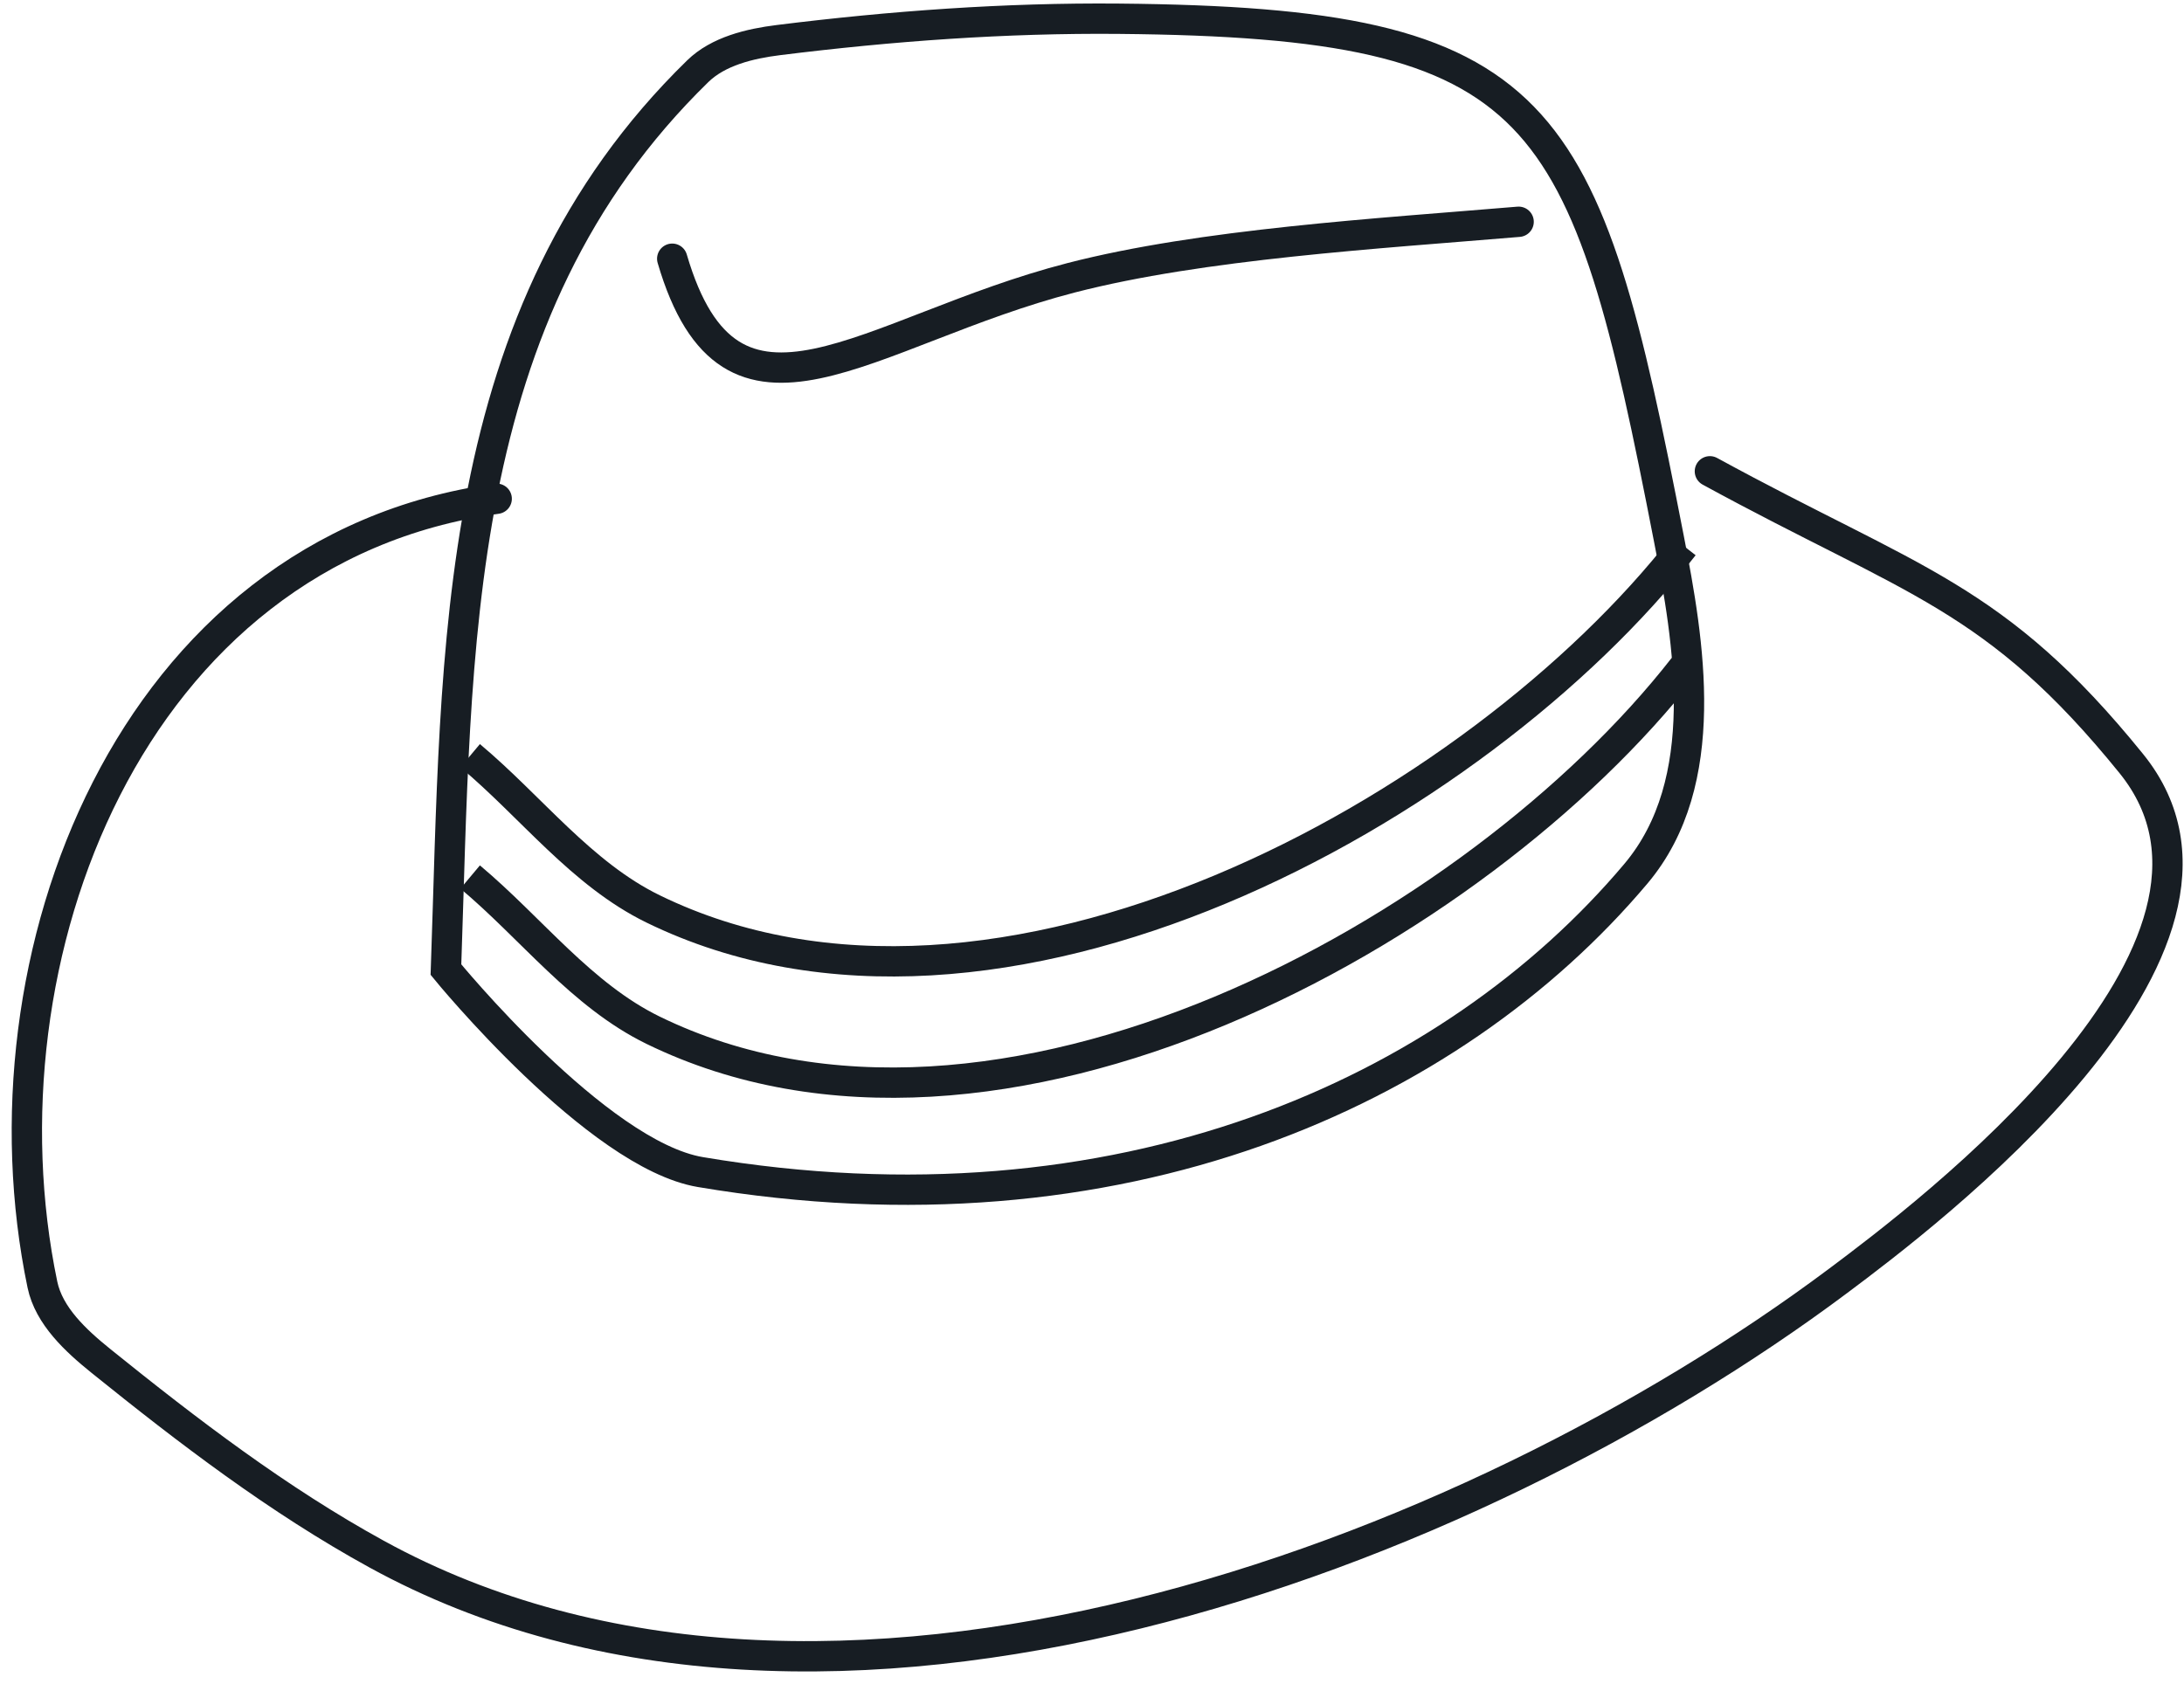
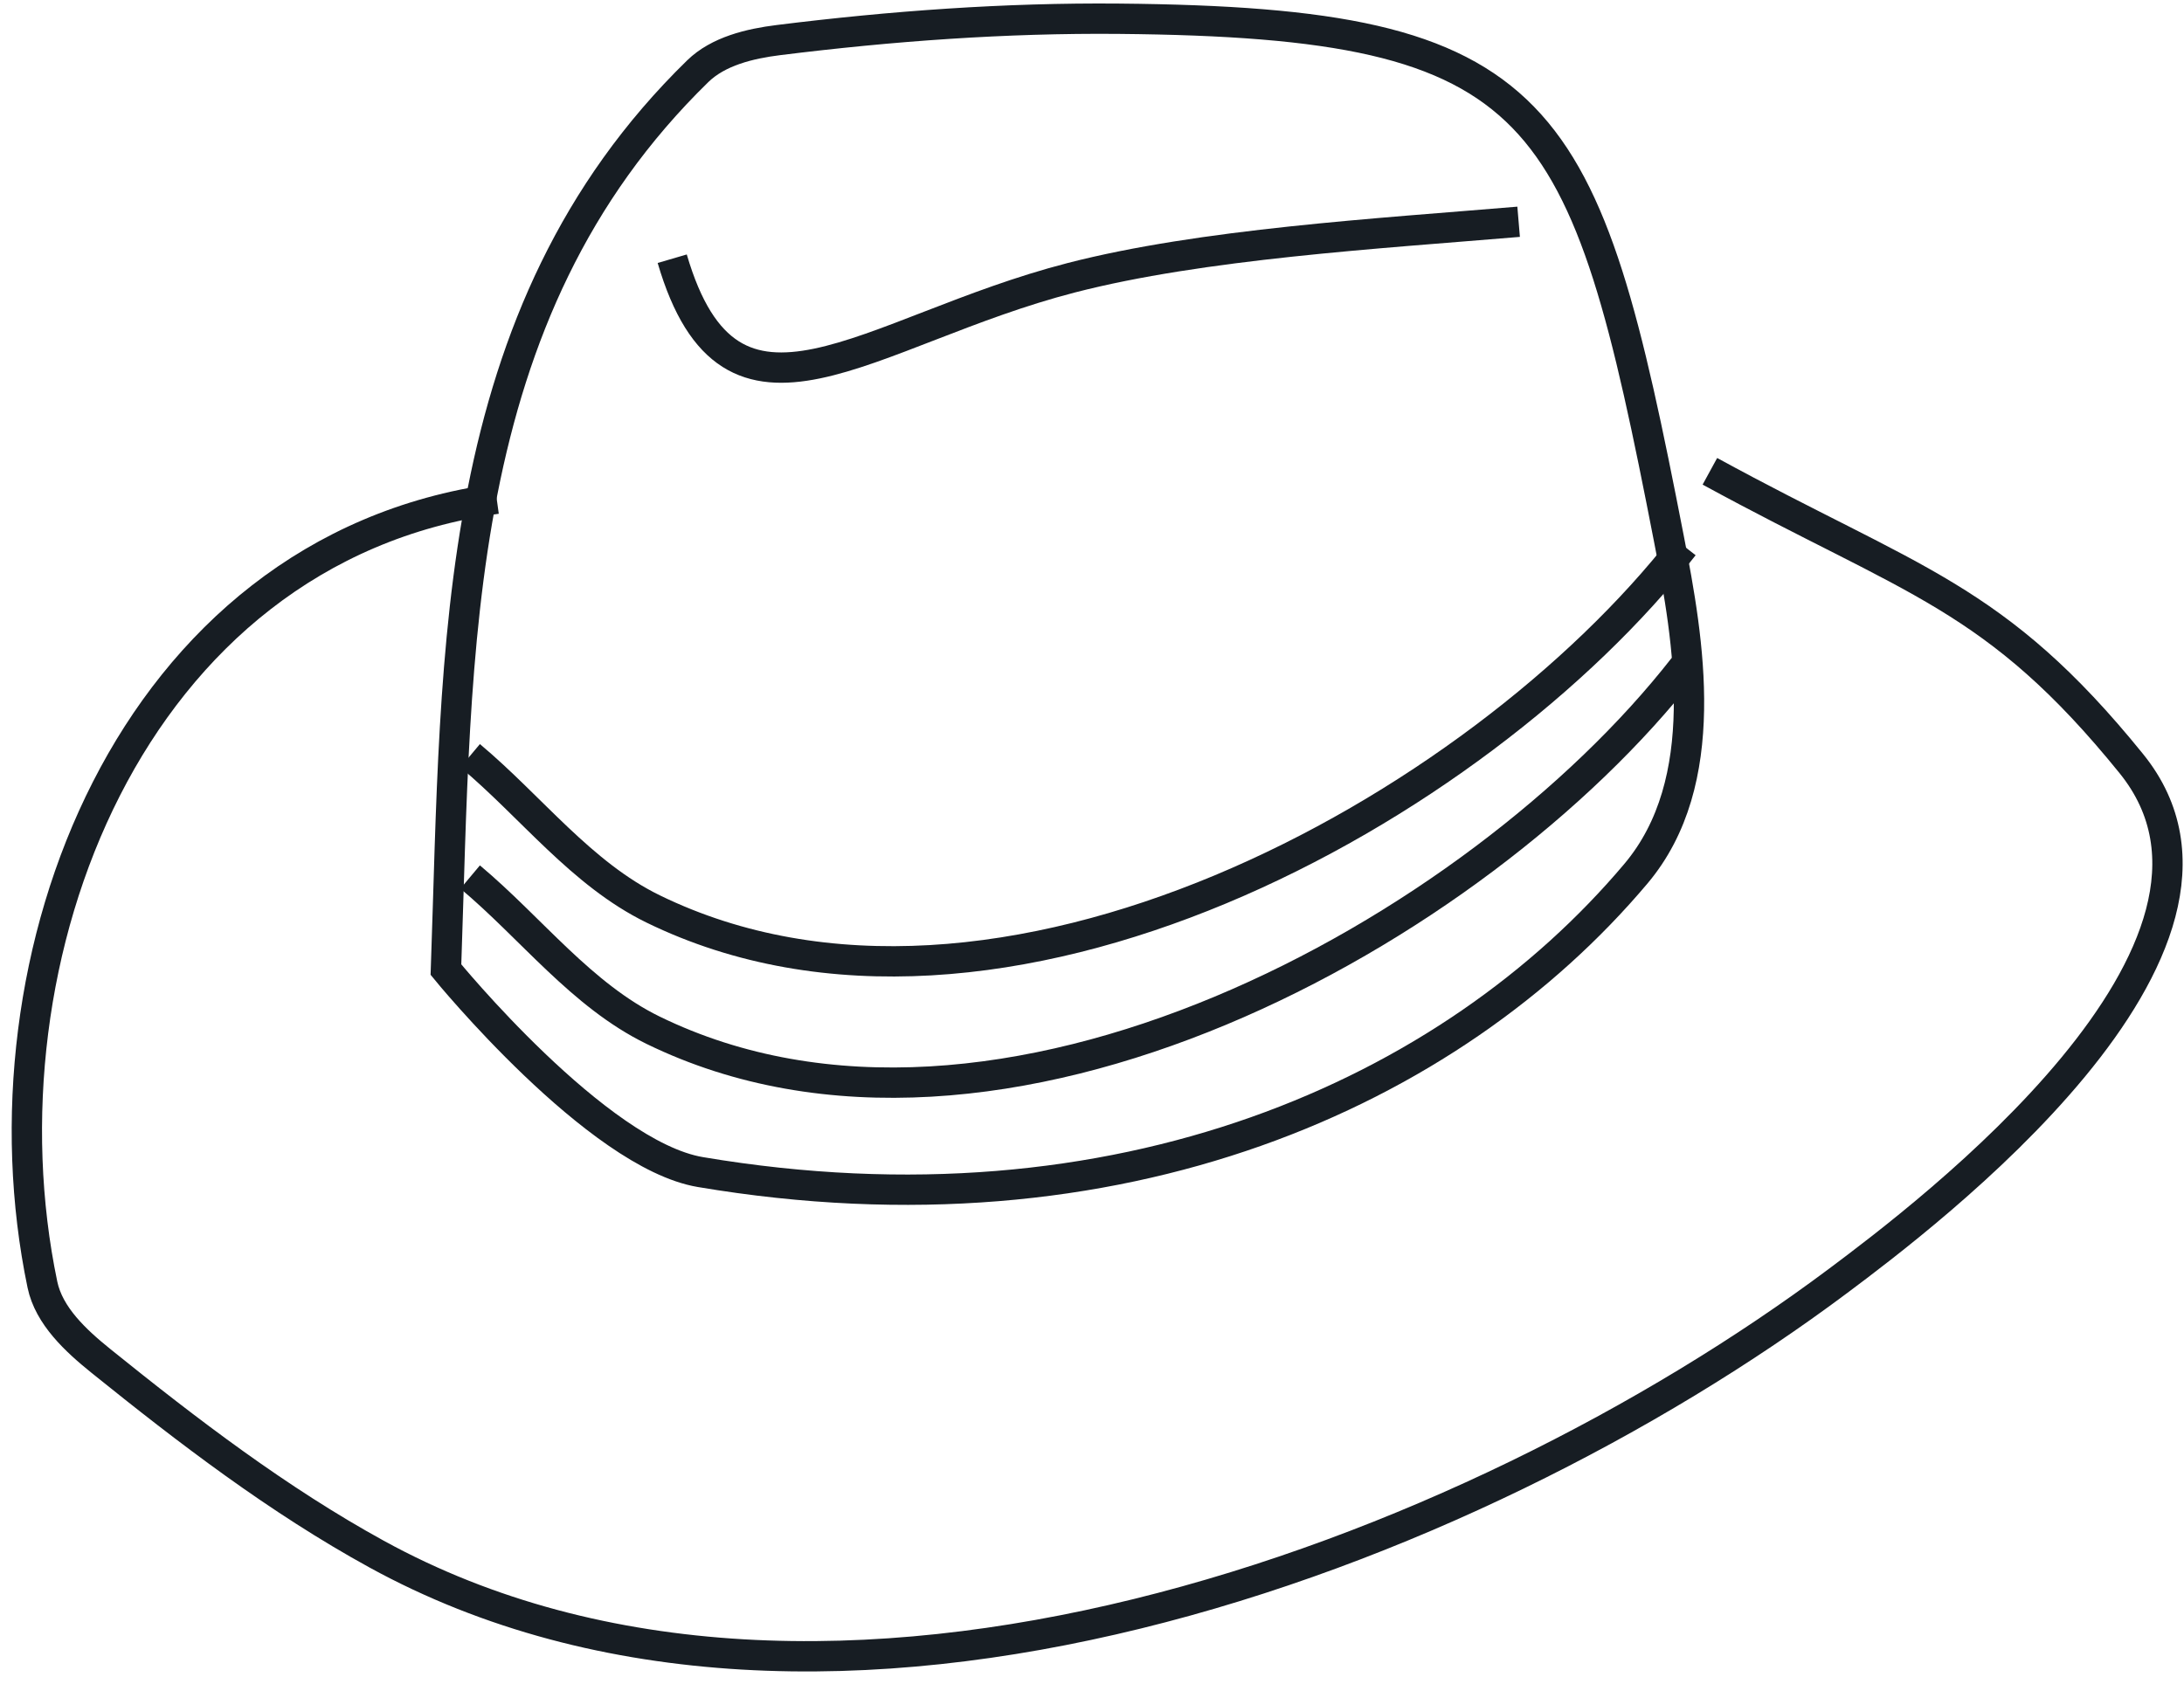
<svg xmlns="http://www.w3.org/2000/svg" width="144px" height="111px" viewBox="0 0 144 111" version="1.1">
  <defs />
  <g id="Holiday-Card" stroke="none" stroke-width="1" fill="none" fill-rule="evenodd">
    <g id="East-Side" transform="translate(-630, -1364)" stroke-width="2" stroke="#171D23">
      <g id="Group-9" transform="translate(631, 1365)">
        <g id="Group">
-           <path d="M31.749,31.89 C7.55,35.257 -2.685,62.239 1.797,83.716 C2.228,85.779 4.001,87.414 5.642,88.738 C11.403,93.384 17.337,97.92 23.825,101.483 C53.469,117.763 95.792,101.719 120.189,83.472 C125.897,79.203 149.375,61.521 139.526,49.355 C130.552,38.27 125.147,37.403 111.74,30.08" id="Path-8" stroke-linecap="round" />
+           <path d="M31.749,31.89 C7.55,35.257 -2.685,62.239 1.797,83.716 C2.228,85.779 4.001,87.414 5.642,88.738 C11.403,93.384 17.337,97.92 23.825,101.483 C53.469,117.763 95.792,101.719 120.189,83.472 C125.897,79.203 149.375,61.521 139.526,49.355 C130.552,38.27 125.147,37.403 111.74,30.08" id="Path-8" strokeLinecap="round" />
          <path d="M28.403,62.942 C29.147,41.752 28.572,19.729 45.003,3.699 C46.364,2.372 48.436,1.879 50.323,1.644 C57.766,0.716 65.28,0.169 72.78,0.236 C101.057,0.491 103.468,5.869 109.04,34.542 C110.345,41.255 111.975,50.549 106.862,56.616 C94.677,71.076 72.78,80.949 45.179,76.293 C38.358,75.143 28.403,62.942 28.403,62.942 Z" id="Path-9" />
          <path d="M30,48.835 C34.02,52.203 37.346,56.638 42.061,58.939 C64.779,70.028 96.43,52.4 110.011,35" id="Path-10" />
          <path d="M30,56.835 C34.02,60.203 37.346,64.638 42.061,66.939 C64.779,78.028 96.43,60.4 110.011,43" id="Path-10-Copy" />
        </g>
-         <path d="M43.322,16.061 C47.207,29.333 56.116,20.807 69.631,17.317 C78.262,15.089 89.838,14.407 99.129,13.625" id="Path-12" stroke-linecap="round" />
+         <path d="M43.322,16.061 C47.207,29.333 56.116,20.807 69.631,17.317 C78.262,15.089 89.838,14.407 99.129,13.625" id="Path-12" strokeLinecap="round" />
      </g>
    </g>
  </g>
</svg>
